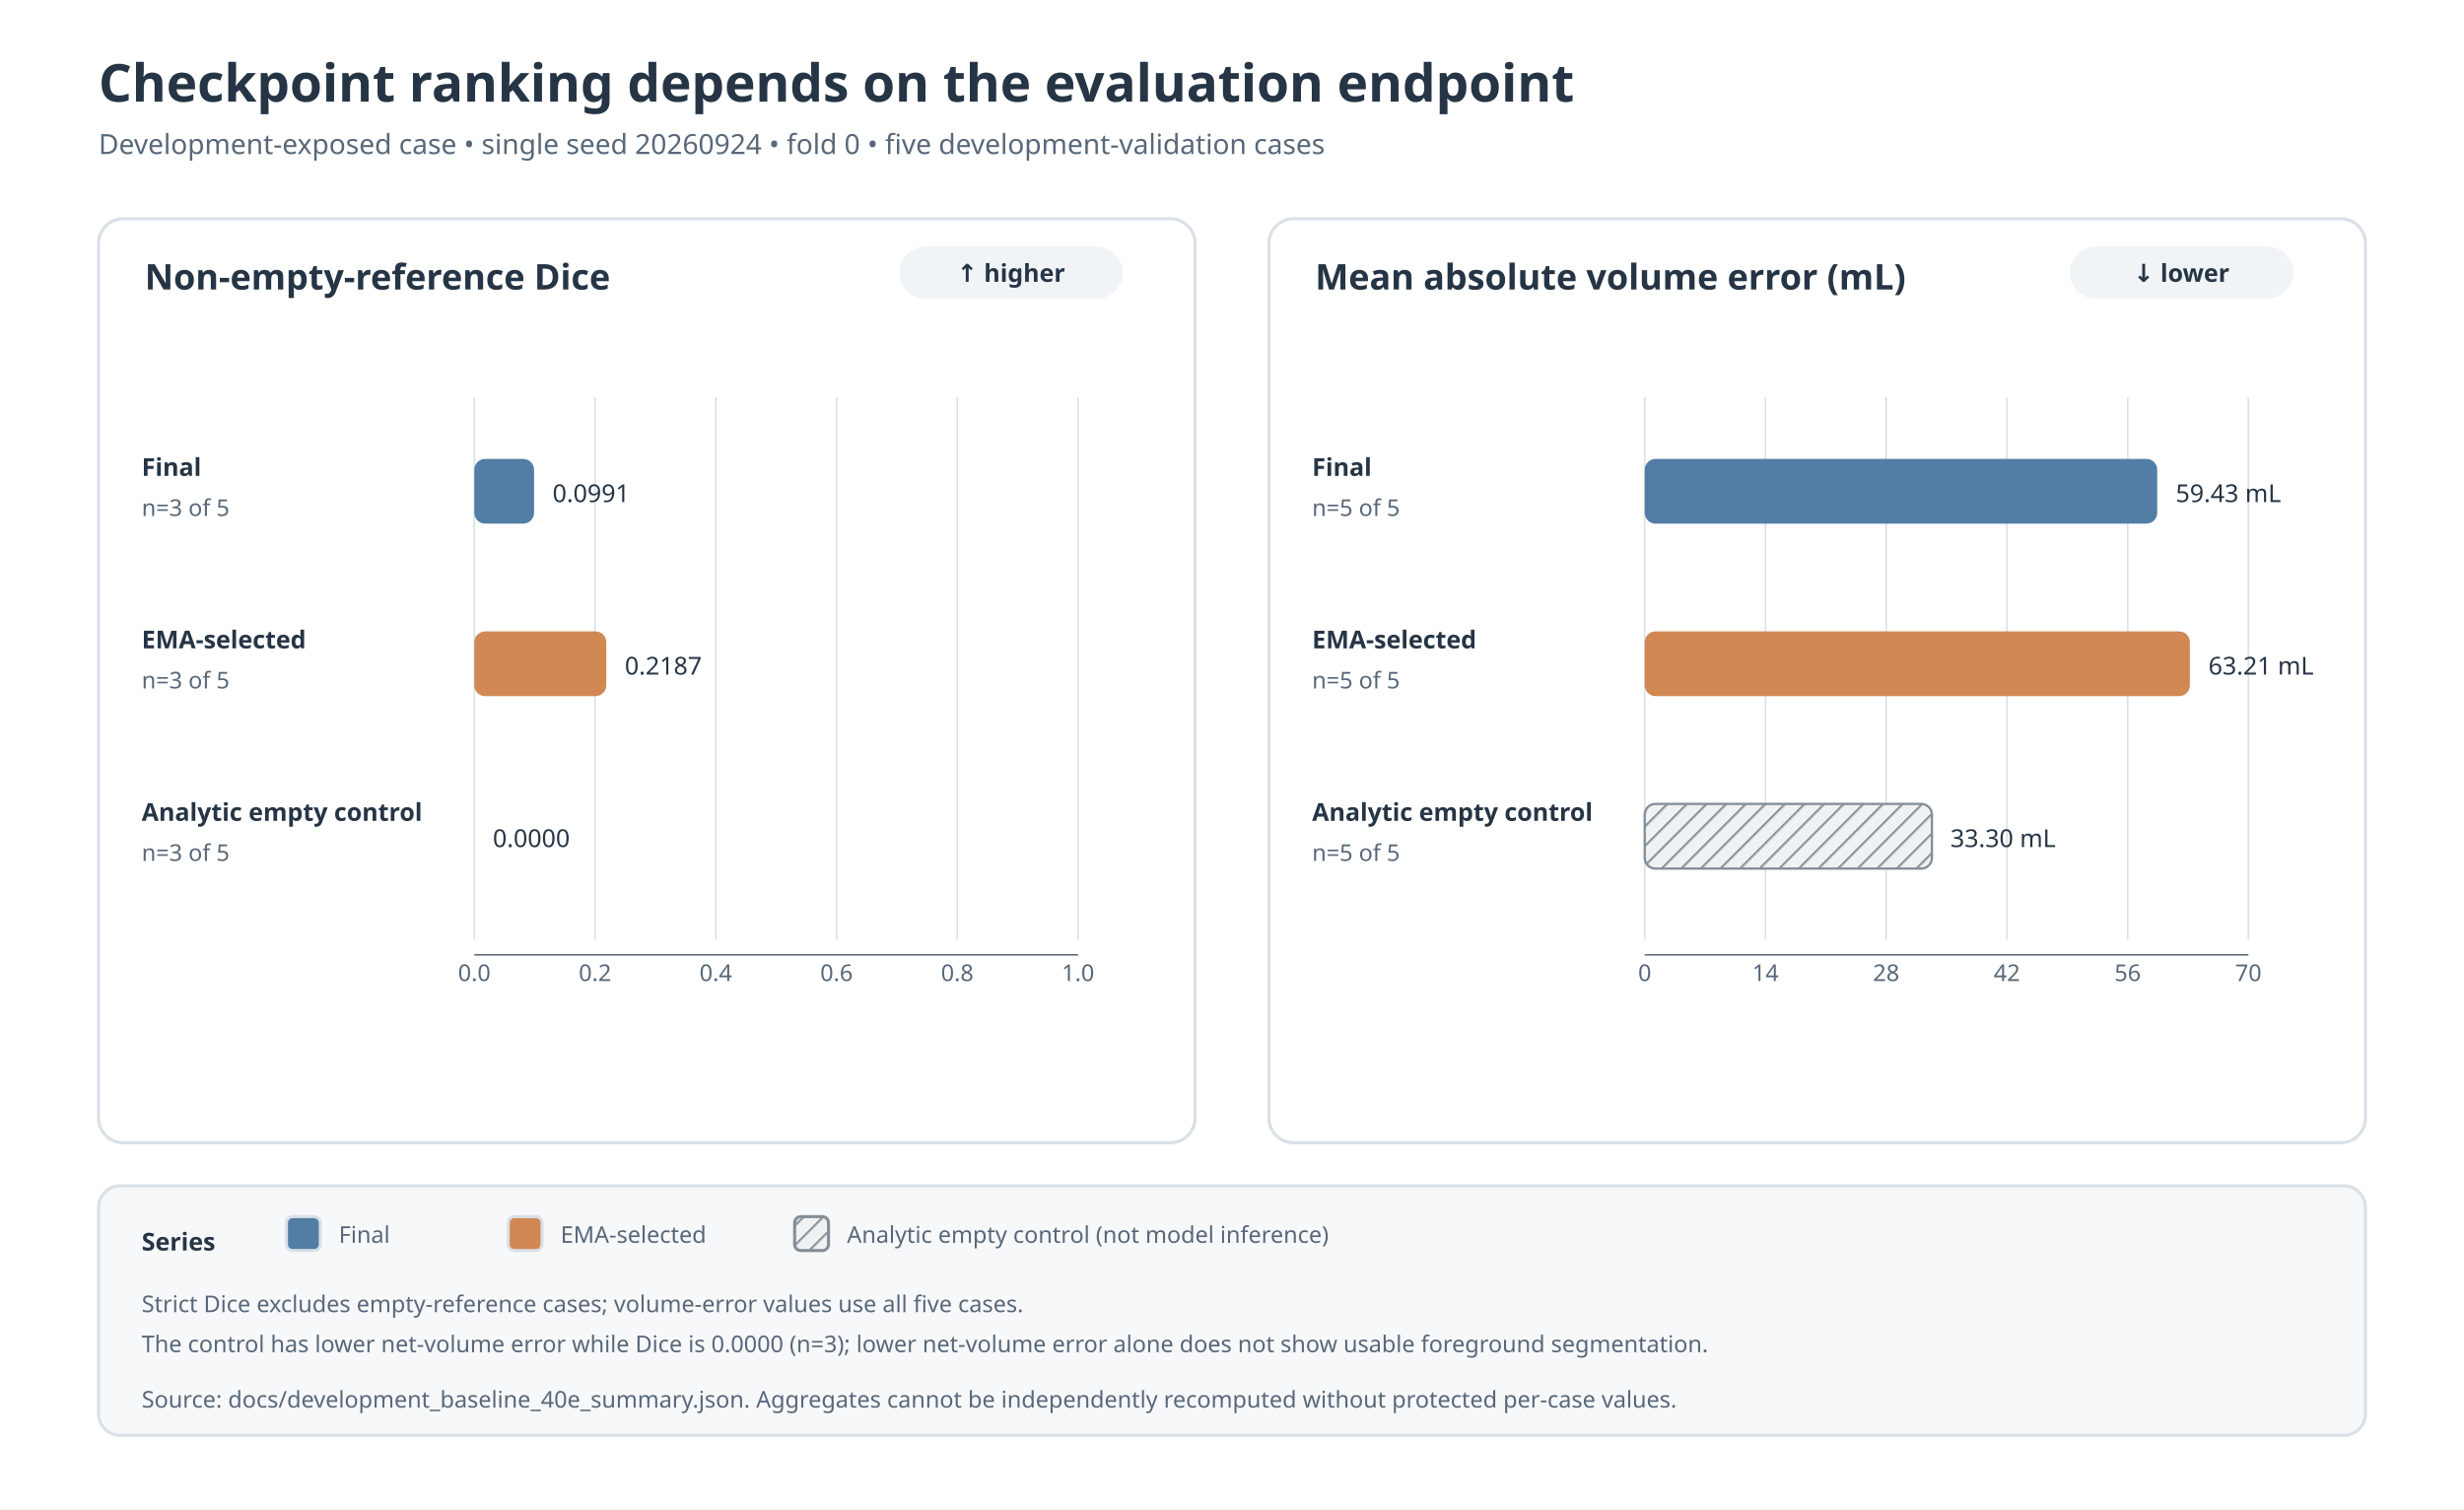
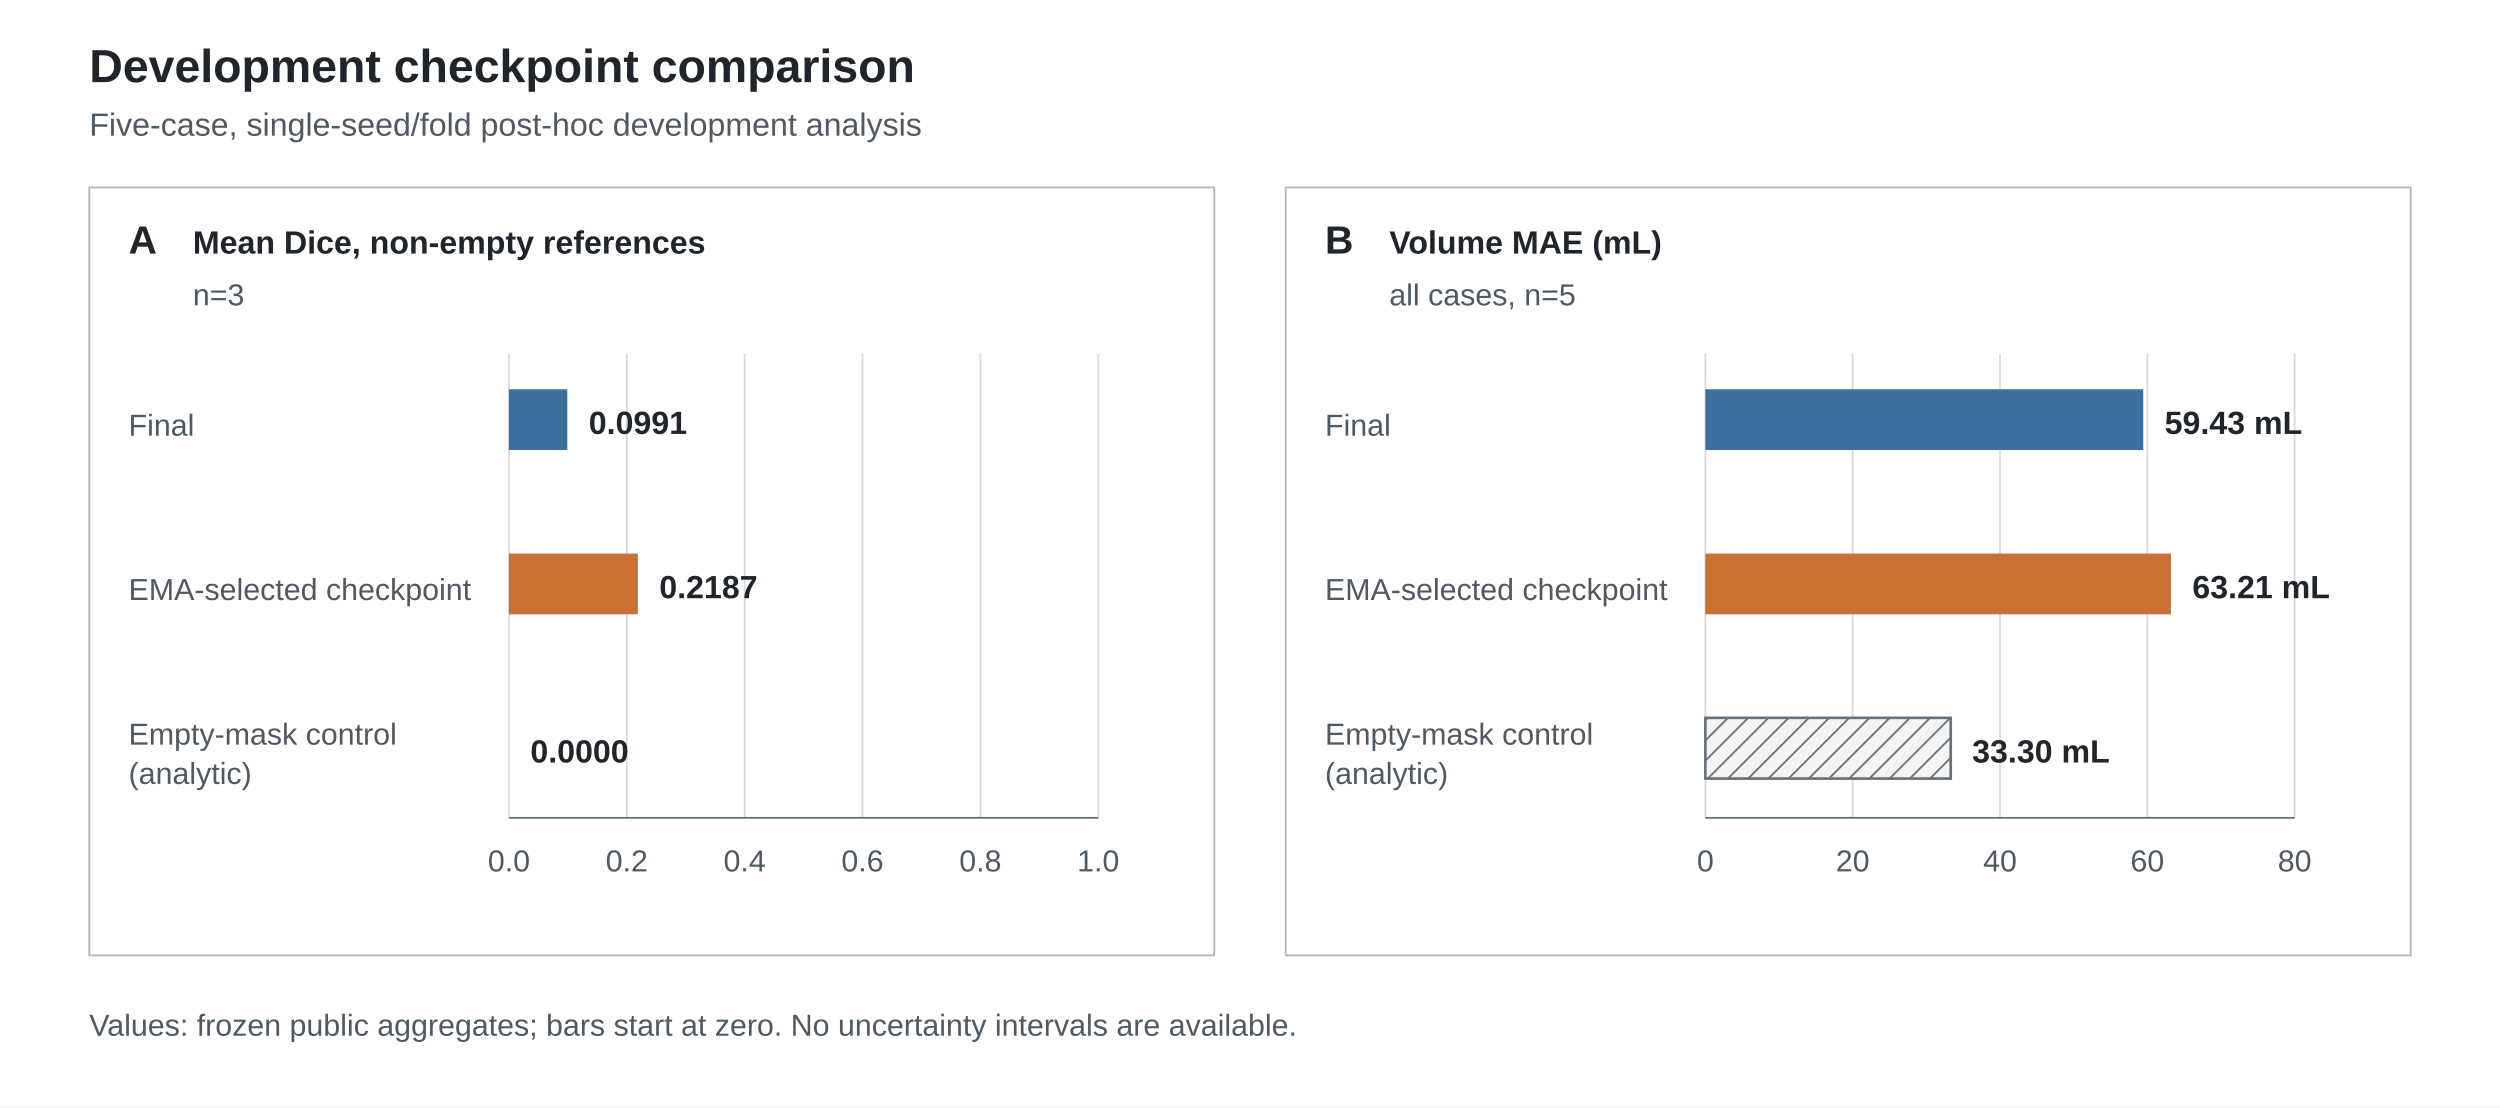
- <svg xmlns="http://www.w3.org/2000/svg" width="1600" height="980" viewBox="0 0 1600 980" role="img" aria-labelledby="title desc">
+ <svg xmlns="http://www.w3.org/2000/svg" width="1400" height="620" viewBox="0 0 1400 620" role="img" aria-labelledby="title desc">
  <defs>
-     <pattern id="control-hatch" width="9" height="9" patternUnits="userSpaceOnUse" patternTransform="rotate(45)">
-       <rect width="9" height="9" fill="#f0f1f2" />
-       <line x1="0" y1="0" x2="0" y2="9" stroke="#929aa2" stroke-width="3" />
+     <pattern id="control-hatch" width="8" height="8" patternUnits="userSpaceOnUse" patternTransform="rotate(45)">
+       <rect width="8" height="8" fill="#f4f4f4" />
+       <line x1="0" y1="0" x2="0" y2="8" stroke="#69727a" stroke-width="2" />
    </pattern>
-     <marker id="arrow" markerWidth="10" markerHeight="10" refX="8" refY="5" orient="auto">
-       <path d="M0,0 L10,5 L0,10 z" fill="#718096" />
+     <marker id="arrow" markerWidth="8" markerHeight="8" refX="7" refY="4" orient="auto">
+       <path d="M0,0 L8,4 L0,8 z" fill="#67717b" />
    </marker>
  </defs>
-   <rect x="0" y="0" width="1600" height="980" fill="#ffffff" />
-   <style>text{font-family:sans-serif;fill:#263545} .title{font-size:34px;font-weight:700} .subtitle{font-size:18px;fill:#586879} .section{font-size:23px;font-weight:700} .body{font-size:18px} .small{font-size:15px;fill:#586879} .label{font-size:16px;font-weight:700} .metric{font-size:16px;font-variant-numeric:tabular-nums}</style>
-   <text x="64.0" y="66.0" class="title" text-anchor="start">Checkpoint ranking depends on the evaluation endpoint</text>
-   <text x="64.0" y="100.0" class="subtitle" text-anchor="start">Development-exposed case • single seed 20260924 • fold 0 • five development-validation cases</text>
-   <rect x="64.0" y="142.0" width="712.0" height="600.0" rx="16" fill="#ffffff" stroke="#d9e0e7" stroke-width="2" />
-   <text x="94.0" y="188.0" class="section" text-anchor="start">Non-empty-reference Dice</text>
-   <rect x="584.0" y="160.0" width="145.0" height="34" rx="17" fill="#f1f4f6" />
-   <text x="656.5" y="183.0" class="label" text-anchor="middle" fill="#23364d">↑ higher</text>
-   <line x1="308.0" y1="258.0" x2="308.0" y2="610.0" stroke="#d9e0e7" stroke-width="1" />
-   <text x="308.0" y="637.0" class="small" text-anchor="middle">0.0</text>
-   <line x1="386.4" y1="258.0" x2="386.4" y2="610.0" stroke="#d9e0e7" stroke-width="1" />
-   <text x="386.4" y="637.0" class="small" text-anchor="middle">0.2</text>
-   <line x1="464.8" y1="258.0" x2="464.8" y2="610.0" stroke="#d9e0e7" stroke-width="1" />
-   <text x="464.8" y="637.0" class="small" text-anchor="middle">0.4</text>
-   <line x1="543.2" y1="258.0" x2="543.2" y2="610.0" stroke="#d9e0e7" stroke-width="1" />
-   <text x="543.2" y="637.0" class="small" text-anchor="middle">0.6</text>
-   <line x1="621.6" y1="258.0" x2="621.6" y2="610.0" stroke="#d9e0e7" stroke-width="1" />
-   <text x="621.6" y="637.0" class="small" text-anchor="middle">0.8</text>
-   <line x1="700.0" y1="258.0" x2="700.0" y2="610.0" stroke="#d9e0e7" stroke-width="1" />
-   <text x="700.0" y="637.0" class="small" text-anchor="middle">1.0</text>
-   <text x="92.0" y="309.0" class="label" text-anchor="start">Final</text>
-   <text x="92.0" y="335.0" class="small" text-anchor="start">n=3 of 5</text>
-   <rect x="308.0" y="298.0" width="38.8" height="42" rx="7" fill="#527da5" />
-   <text x="358.8" y="326.0" class="metric" text-anchor="start">0.0991</text>
-   <text x="92.0" y="421.0" class="label" text-anchor="start">EMA-selected</text>
-   <text x="92.0" y="447.0" class="small" text-anchor="start">n=3 of 5</text>
-   <rect x="308.0" y="410.0" width="85.7" height="42" rx="7" fill="#d18852" />
-   <text x="405.7" y="438.0" class="metric" text-anchor="start">0.2187</text>
-   <text x="92.0" y="533.0" class="label" text-anchor="start">Analytic empty control</text>
-   <text x="92.0" y="559.0" class="small" text-anchor="start">n=3 of 5</text>
-   <rect x="308.0" y="522.0" width="0.0" height="42" rx="7" fill="url(#control-hatch)" stroke="#858e97" stroke-width="1.5" />
-   <text x="320.0" y="550.0" class="metric" text-anchor="start">0.0000</text>
-   <line x1="308.0" y1="620.0" x2="700.0" y2="620.0" stroke="#586879" stroke-width="1" />
-   <rect x="824.0" y="142.0" width="712.0" height="600.0" rx="16" fill="#ffffff" stroke="#d9e0e7" stroke-width="2" />
-   <text x="854.0" y="188.0" class="section" text-anchor="start">Mean absolute volume error (mL)</text>
-   <rect x="1344.0" y="160.0" width="145.0" height="34" rx="17" fill="#f1f4f6" />
-   <text x="1416.5" y="183.0" class="label" text-anchor="middle" fill="#23364d">↓ lower</text>
-   <line x1="1068.0" y1="258.0" x2="1068.0" y2="610.0" stroke="#d9e0e7" stroke-width="1" />
-   <text x="1068.0" y="637.0" class="small" text-anchor="middle">0</text>
-   <line x1="1146.4" y1="258.0" x2="1146.4" y2="610.0" stroke="#d9e0e7" stroke-width="1" />
-   <text x="1146.4" y="637.0" class="small" text-anchor="middle">14</text>
-   <line x1="1224.8" y1="258.0" x2="1224.8" y2="610.0" stroke="#d9e0e7" stroke-width="1" />
-   <text x="1224.8" y="637.0" class="small" text-anchor="middle">28</text>
-   <line x1="1303.2" y1="258.0" x2="1303.2" y2="610.0" stroke="#d9e0e7" stroke-width="1" />
-   <text x="1303.2" y="637.0" class="small" text-anchor="middle">42</text>
-   <line x1="1381.6" y1="258.0" x2="1381.6" y2="610.0" stroke="#d9e0e7" stroke-width="1" />
-   <text x="1381.6" y="637.0" class="small" text-anchor="middle">56</text>
-   <line x1="1460.0" y1="258.0" x2="1460.0" y2="610.0" stroke="#d9e0e7" stroke-width="1" />
-   <text x="1460.0" y="637.0" class="small" text-anchor="middle">70</text>
-   <text x="852.0" y="309.0" class="label" text-anchor="start">Final</text>
-   <text x="852.0" y="335.0" class="small" text-anchor="start">n=5 of 5</text>
-   <rect x="1068.0" y="298.0" width="332.8" height="42" rx="7" fill="#527da5" />
-   <text x="1412.8" y="326.0" class="metric" text-anchor="start">59.43 mL</text>
-   <text x="852.0" y="421.0" class="label" text-anchor="start">EMA-selected</text>
-   <text x="852.0" y="447.0" class="small" text-anchor="start">n=5 of 5</text>
-   <rect x="1068.0" y="410.0" width="354.0" height="42" rx="7" fill="#d18852" />
-   <text x="1434.0" y="438.0" class="metric" text-anchor="start">63.21 mL</text>
-   <text x="852.0" y="533.0" class="label" text-anchor="start">Analytic empty control</text>
-   <text x="852.0" y="559.0" class="small" text-anchor="start">n=5 of 5</text>
-   <rect x="1068.0" y="522.0" width="186.5" height="42" rx="7" fill="url(#control-hatch)" stroke="#858e97" stroke-width="1.5" />
-   <text x="1266.5" y="550.0" class="metric" text-anchor="start">33.30 mL</text>
-   <line x1="1068.0" y1="620.0" x2="1460.0" y2="620.0" stroke="#586879" stroke-width="1" />
-   <rect x="64.0" y="770.0" width="1472.0" height="162.0" rx="14" fill="#f7f8fa" stroke="#d9e0e7" stroke-width="2" />
-   <text x="92.0" y="812.0" class="label" text-anchor="start">Series</text>
-   <rect x="186.0" y="790.0" width="22.0" height="22.0" rx="4" fill="#527da5" stroke="#d9e0e7" stroke-width="2" />
-   <text x="220.0" y="807.0" class="small" text-anchor="start">Final</text>
-   <rect x="330.0" y="790.0" width="22.0" height="22.0" rx="4" fill="#d18852" stroke="#d9e0e7" stroke-width="2" />
-   <text x="364.0" y="807.0" class="small" text-anchor="start">EMA-selected</text>
-   <rect x="516.0" y="790.0" width="22.0" height="22.0" rx="4" fill="url(#control-hatch)" stroke="#858e97" stroke-width="2" />
-   <text x="550.0" y="807.0" class="small" text-anchor="start">Analytic empty control (not model inference)</text>
-   <text x="92.0" y="852.0" class="small" text-anchor="start">Strict Dice excludes empty-reference cases; volume-error values use all five cases.</text>
-   <text x="92.0" y="878.0" class="small" text-anchor="start">The control has lower net-volume error while Dice is 0.0000 (n=3); lower net-volume error alone does not show usable foreground segmentation.</text>
-   <text x="92.0" y="914.0" class="small" text-anchor="start">Source: docs/development_baseline_40e_summary.json. Aggregates cannot be independently recomputed without protected per-case values.</text>
+   <rect x="0" y="0" width="1400" height="620" fill="#ffffff" />
+   <style>text{font-family:Arial,Helvetica,sans-serif;fill:#20252b} .title{font-size:26px;font-weight:700} .subtitle{font-size:18px;fill:#4f5963} .section{font-size:22px;font-weight:700} .body{font-size:19px} .small{font-size:17px;fill:#4f5963} .label{font-size:18px;font-weight:700} .metric{font-size:18px;font-weight:700;font-variant-numeric:tabular-nums}</style>
+   <text x="50.0" y="46.0" class="title" text-anchor="start">Development checkpoint comparison</text>
+   <text x="50.0" y="76.0" class="subtitle" text-anchor="start">Five-case, single-seed/fold post-hoc development analysis</text>
+   <rect x="50.0" y="105.0" width="630.0" height="430.0" fill="#ffffff" stroke="#aeb7c0" stroke-width="1" />
+   <text x="72.0" y="142.0" class="section" text-anchor="start" fill="#3b6f9c">A</text>
+   <text x="108.0" y="142.0" class="label" text-anchor="start">Mean Dice, non-empty references</text>
+   <text x="108.0" y="171.0" class="small" text-anchor="start">n=3</text>
+   <line x1="285.0" y1="198.0" x2="285.0" y2="458.0" stroke="#d6dbe0" stroke-width="1" />
+   <text x="285.0" y="488.0" class="small" text-anchor="middle">0.0</text>
+   <line x1="351.0" y1="198.0" x2="351.0" y2="458.0" stroke="#d6dbe0" stroke-width="1" />
+   <text x="351.0" y="488.0" class="small" text-anchor="middle">0.2</text>
+   <line x1="417.0" y1="198.0" x2="417.0" y2="458.0" stroke="#d6dbe0" stroke-width="1" />
+   <text x="417.0" y="488.0" class="small" text-anchor="middle">0.4</text>
+   <line x1="483.0" y1="198.0" x2="483.0" y2="458.0" stroke="#d6dbe0" stroke-width="1" />
+   <text x="483.0" y="488.0" class="small" text-anchor="middle">0.6</text>
+   <line x1="549.0" y1="198.0" x2="549.0" y2="458.0" stroke="#d6dbe0" stroke-width="1" />
+   <text x="549.0" y="488.0" class="small" text-anchor="middle">0.8</text>
+   <line x1="615.0" y1="198.0" x2="615.0" y2="458.0" stroke="#d6dbe0" stroke-width="1" />
+   <text x="615.0" y="488.0" class="small" text-anchor="middle">1.0</text>
+   <text x="72.0" y="244.0" class="small" text-anchor="start">Final</text>
+   <rect x="285.0" y="218.0" width="32.7" height="34" fill="#3b6f9c" />
+   <text x="329.7" y="243.0" class="metric" text-anchor="start">0.0991</text>
+   <text x="72.0" y="336.0" class="small" text-anchor="start">EMA-selected checkpoint</text>
+   <rect x="285.0" y="310.0" width="72.2" height="34" fill="#c86f32" />
+   <text x="369.2" y="335.0" class="metric" text-anchor="start">0.2187</text>
+   <text x="72.0" y="417.0" class="small" text-anchor="start">Empty-mask control</text>
+   <text x="72.0" y="439.0" class="small" text-anchor="start">(analytic)</text>
+   <rect x="285.0" y="402.0" width="0.0" height="34" fill="url(#control-hatch)" stroke="#69727a" stroke-width="1.5" />
+   <text x="297.0" y="427.0" class="metric" text-anchor="start">0.0000</text>
+   <line x1="285.0" y1="458.0" x2="615.0" y2="458.0" stroke="#67717b" stroke-width="1" />
+   <rect x="720.0" y="105.0" width="630.0" height="430.0" fill="#ffffff" stroke="#aeb7c0" stroke-width="1" />
+   <text x="742.0" y="142.0" class="section" text-anchor="start" fill="#c86f32">B</text>
+   <text x="778.0" y="142.0" class="label" text-anchor="start">Volume MAE (mL)</text>
+   <text x="778.0" y="171.0" class="small" text-anchor="start">all cases, n=5</text>
+   <line x1="955.0" y1="198.0" x2="955.0" y2="458.0" stroke="#d6dbe0" stroke-width="1" />
+   <text x="955.0" y="488.0" class="small" text-anchor="middle">0</text>
+   <line x1="1037.5" y1="198.0" x2="1037.5" y2="458.0" stroke="#d6dbe0" stroke-width="1" />
+   <text x="1037.5" y="488.0" class="small" text-anchor="middle">20</text>
+   <line x1="1120.0" y1="198.0" x2="1120.0" y2="458.0" stroke="#d6dbe0" stroke-width="1" />
+   <text x="1120.0" y="488.0" class="small" text-anchor="middle">40</text>
+   <line x1="1202.5" y1="198.0" x2="1202.5" y2="458.0" stroke="#d6dbe0" stroke-width="1" />
+   <text x="1202.5" y="488.0" class="small" text-anchor="middle">60</text>
+   <line x1="1285.0" y1="198.0" x2="1285.0" y2="458.0" stroke="#d6dbe0" stroke-width="1" />
+   <text x="1285.0" y="488.0" class="small" text-anchor="middle">80</text>
+   <text x="742.0" y="244.0" class="small" text-anchor="start">Final</text>
+   <rect x="955.0" y="218.0" width="245.2" height="34" fill="#3b6f9c" />
+   <text x="1212.2" y="243.0" class="metric" text-anchor="start">59.43 mL</text>
+   <text x="742.0" y="336.0" class="small" text-anchor="start">EMA-selected checkpoint</text>
+   <rect x="955.0" y="310.0" width="260.7" height="34" fill="#c86f32" />
+   <text x="1227.7" y="335.0" class="metric" text-anchor="start">63.21 mL</text>
+   <text x="742.0" y="417.0" class="small" text-anchor="start">Empty-mask control</text>
+   <text x="742.0" y="439.0" class="small" text-anchor="start">(analytic)</text>
+   <rect x="955.0" y="402.0" width="137.4" height="34" fill="url(#control-hatch)" stroke="#69727a" stroke-width="1.5" />
+   <text x="1104.4" y="427.0" class="metric" text-anchor="start">33.30 mL</text>
+   <line x1="955.0" y1="458.0" x2="1285.0" y2="458.0" stroke="#67717b" stroke-width="1" />
+   <text x="50.0" y="580.0" class="small" text-anchor="start">Values: frozen public aggregates; bars start at zero. No uncertainty intervals are available.</text>
</svg>
